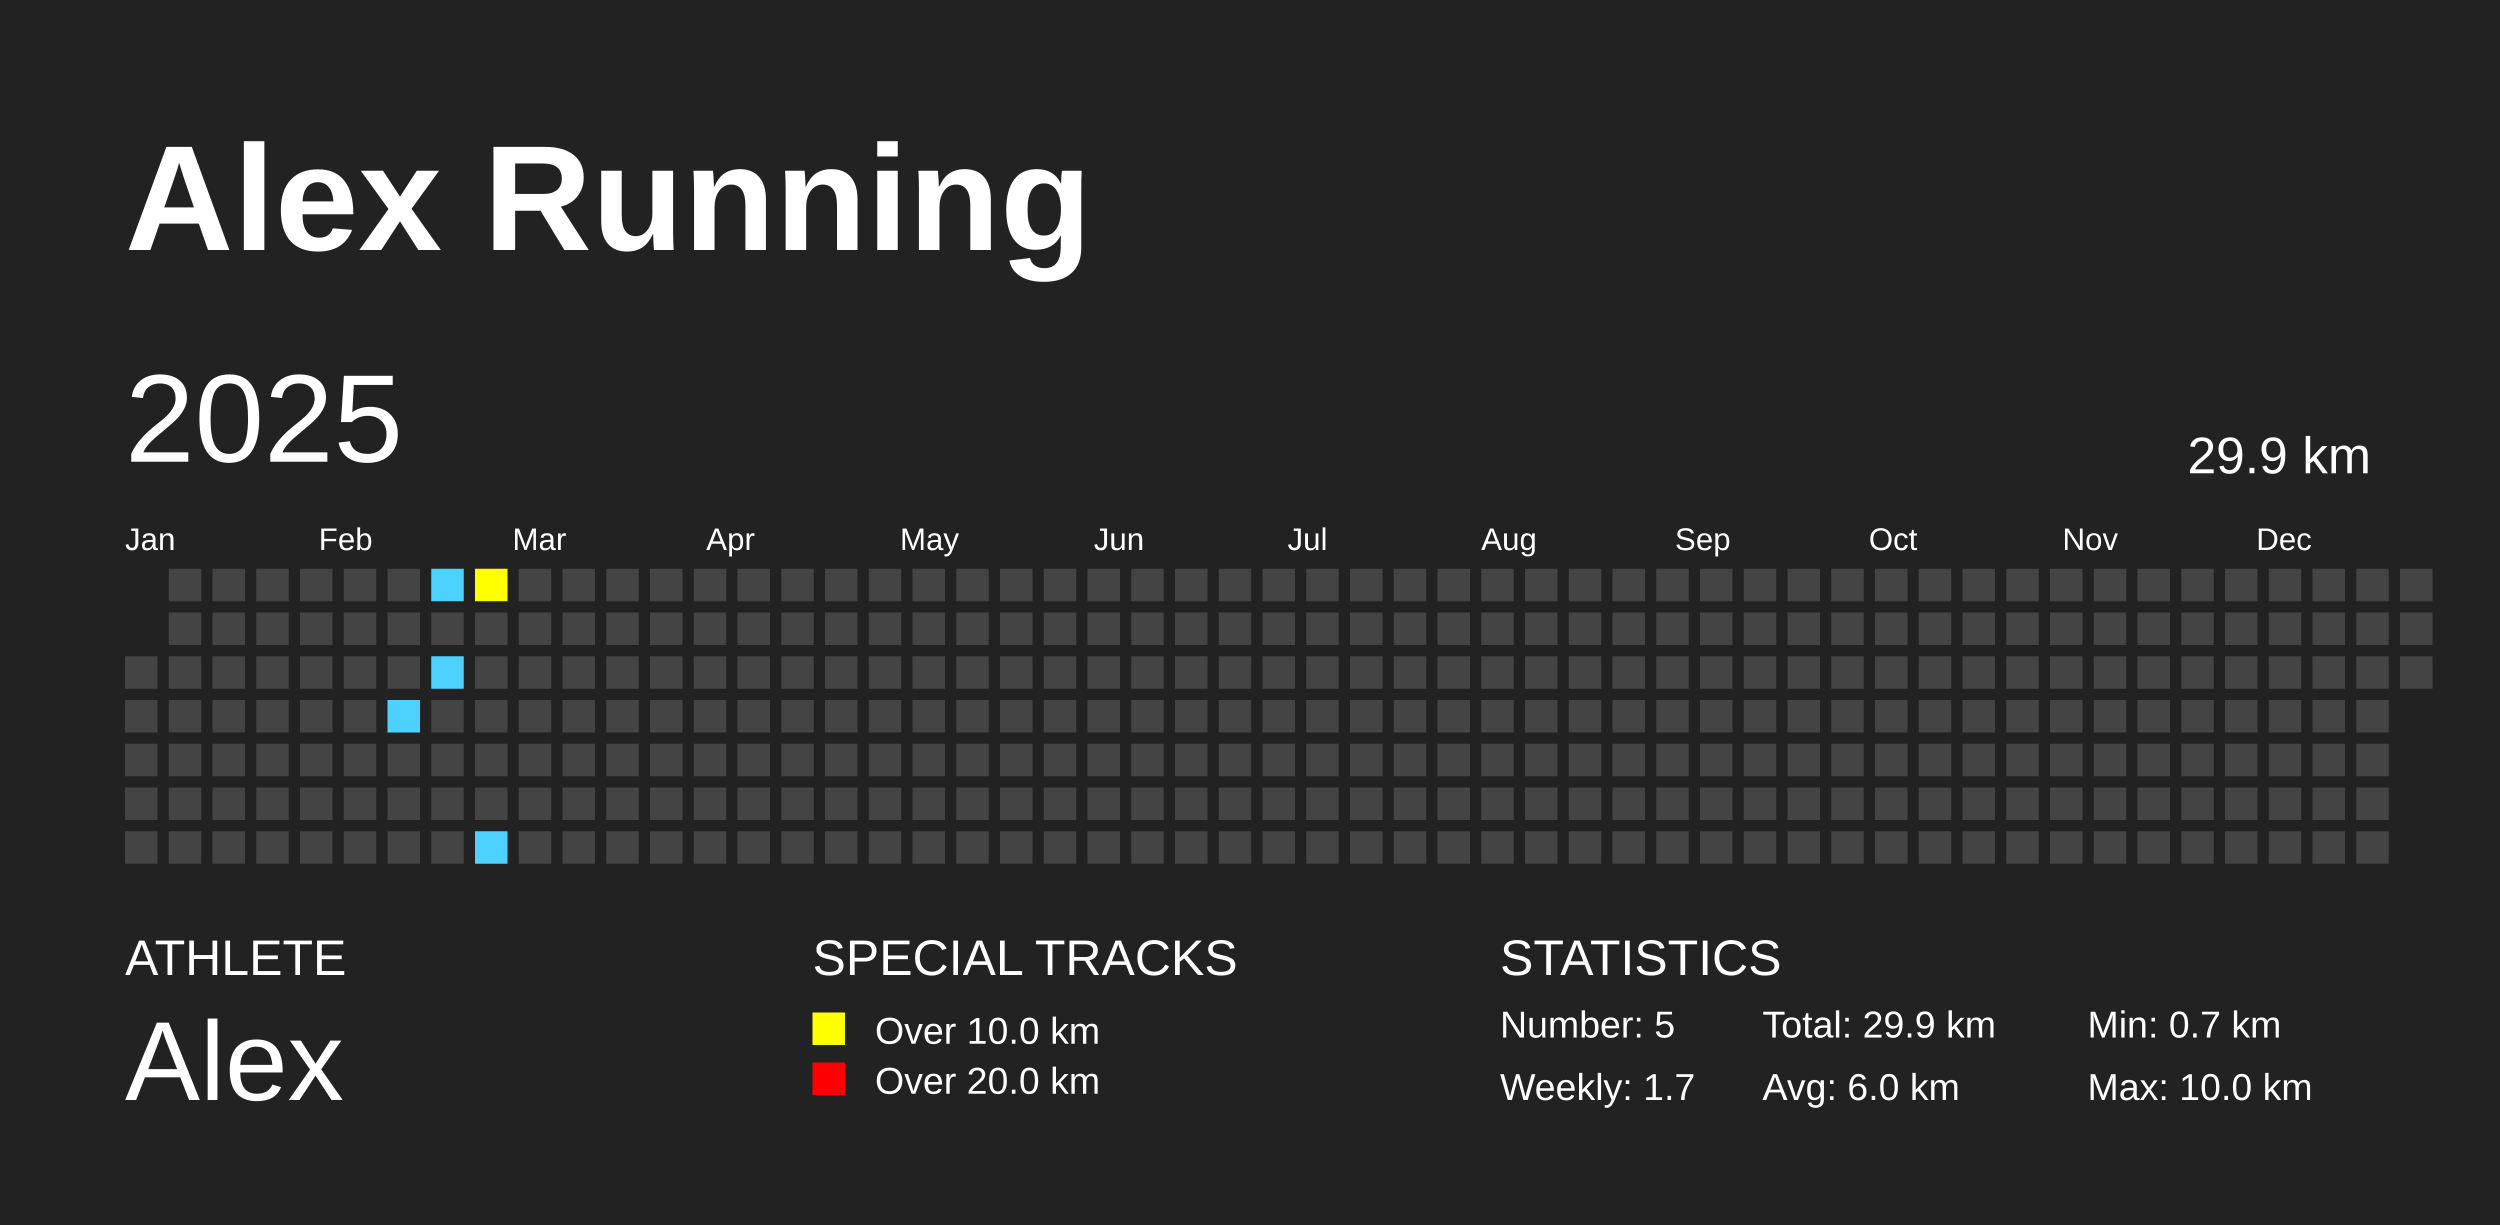
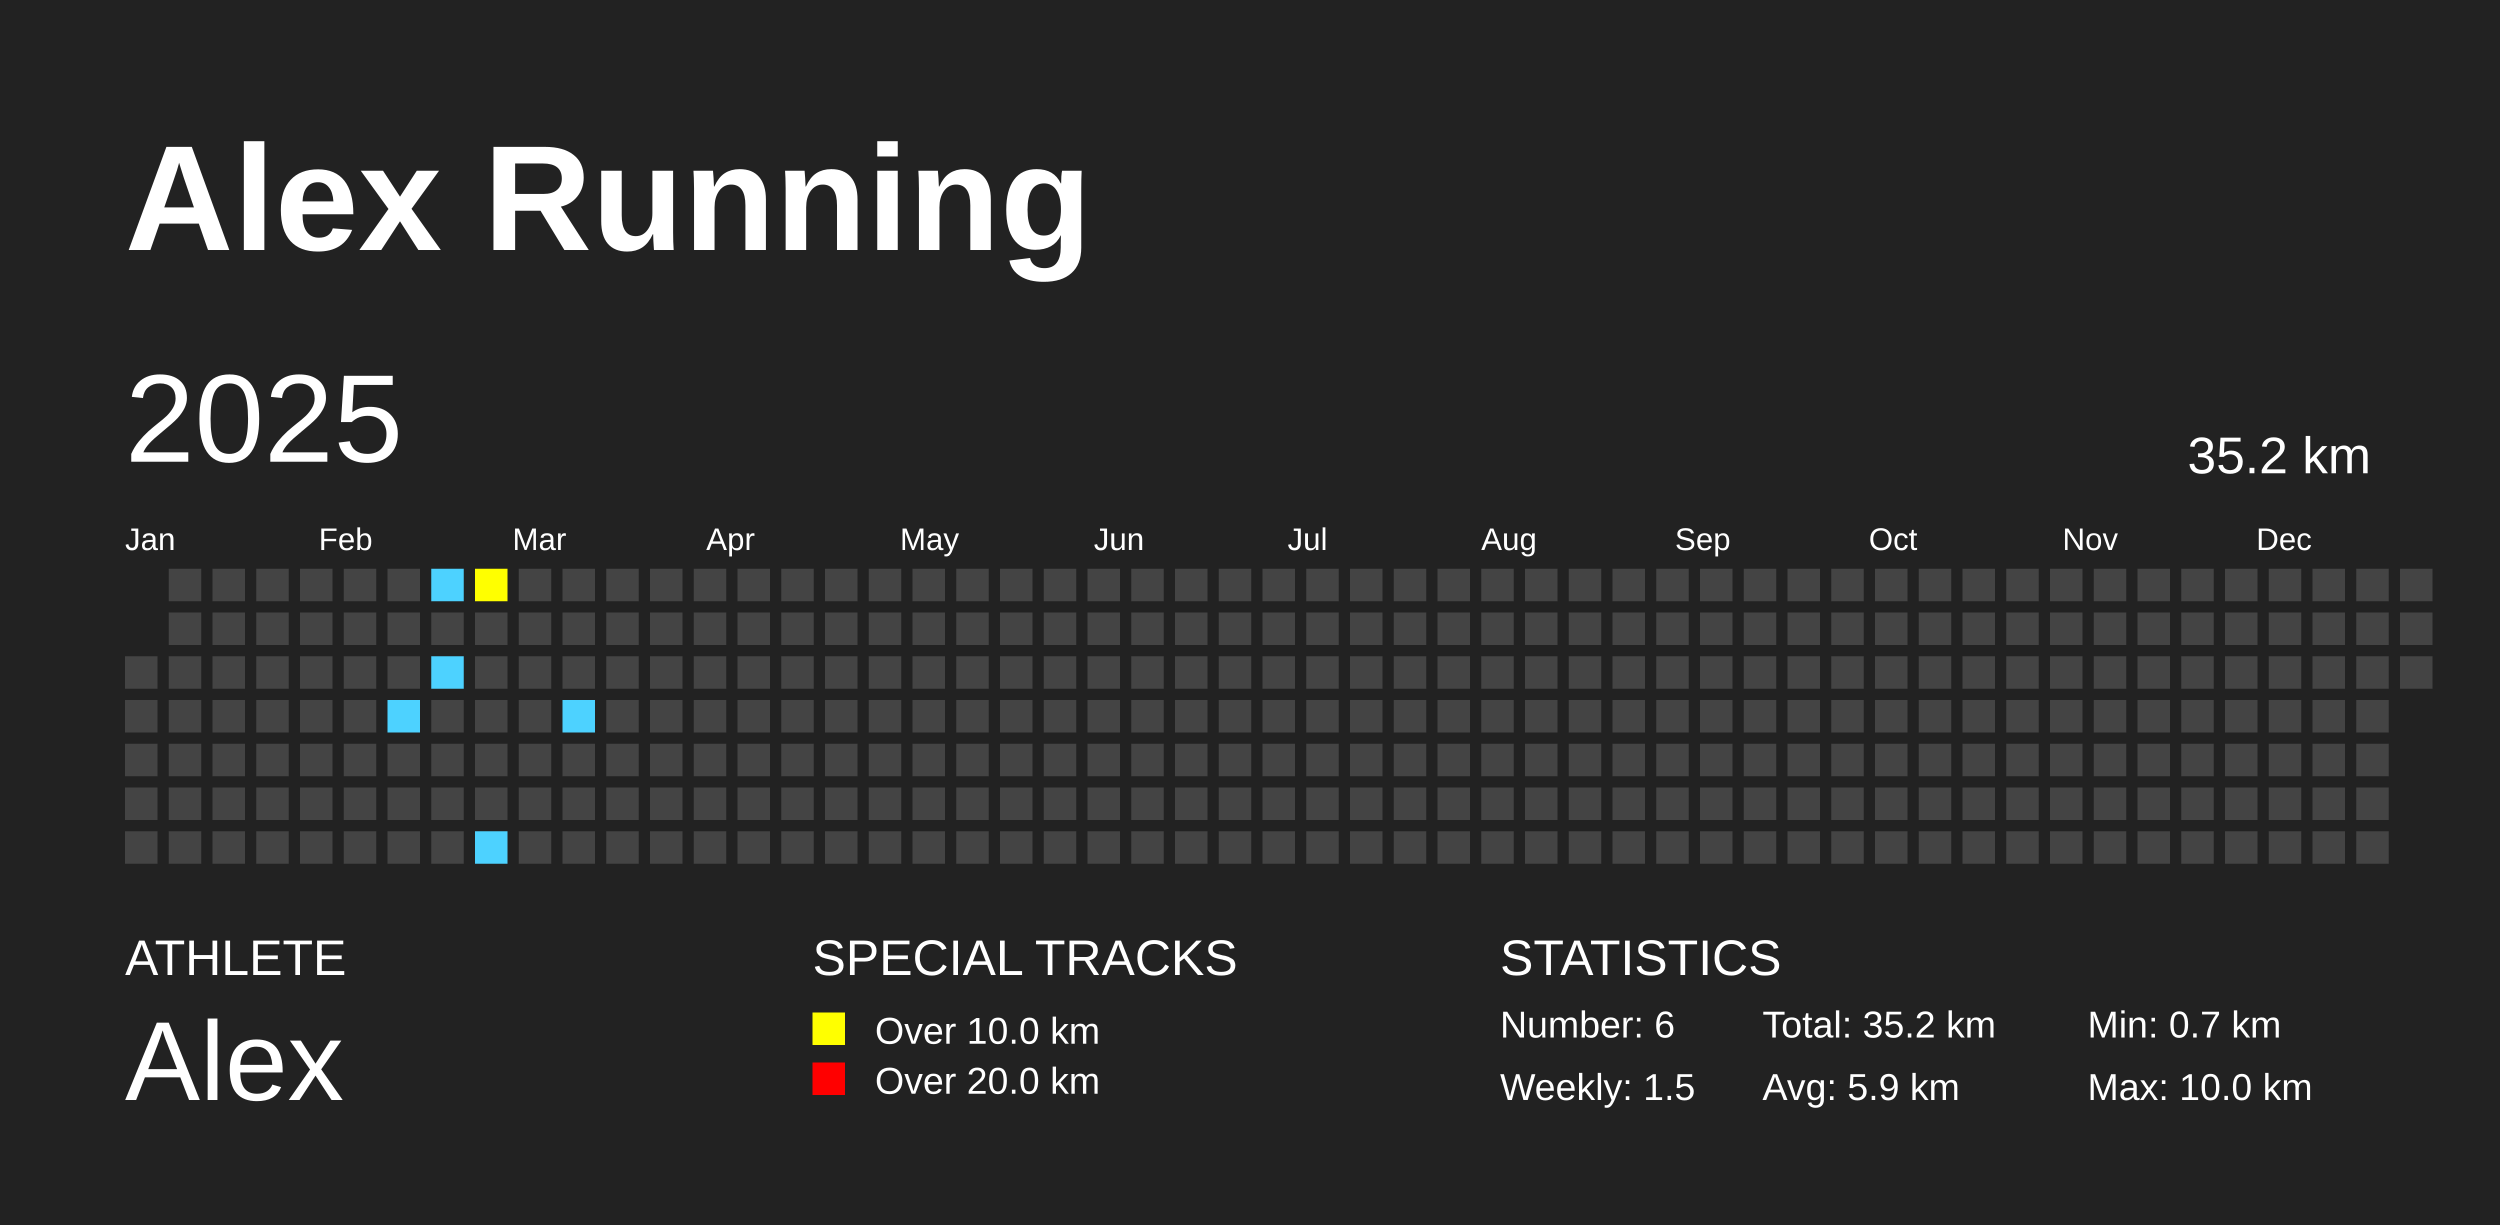
<svg xmlns="http://www.w3.org/2000/svg" baseProfile="full" height="98mm" version="1.1" viewBox="0,0,200,98" width="200mm">
  <defs />
  <rect fill="#222222" height="98" width="200" x="0" y="0" />
  <text fill="#FFFFFF" style="font-size:12px; font-family:Arial; font-weight:bold;" x="10" y="20">Alex Running</text>
  <text fill="#FFFFFF" style="font-size:4px; font-family:Arial" x="10" y="78">ATHLETE</text>
  <text fill="#FFFFFF" style="font-size:9px; font-family:Arial" x="10" y="88">Alex</text>
  <text fill="#FFFFFF" style="font-size:4px; font-family:Arial" x="65" y="78">SPECIAL TRACKS</text>
  <rect fill="yellow" height="2.6" width="2.6" x="65" y="81" />
  <text fill="#FFFFFF" style="font-size:3px; font-family:Arial" x="70" y="83.5">Over 10.0 km</text>
  <rect fill="red" height="2.6" width="2.6" x="65" y="85" />
  <text fill="#FFFFFF" style="font-size:3px; font-family:Arial" x="70" y="87.5">Over 20.0 km</text>
  <text fill="#FFFFFF" style="font-size:4px; font-family:Arial" x="120" y="78">STATISTICS</text>
-   <text fill="#FFFFFF" style="font-size:3px; font-family:Arial" x="120" y="83">Number: 5</text>
-   <text fill="#FFFFFF" style="font-size:3px; font-family:Arial" x="120" y="88">Weekly: 1.7</text>
-   <text fill="#FFFFFF" style="font-size:3px; font-family:Arial" x="141" y="83">Total: 29.9 km</text>
-   <text fill="#FFFFFF" style="font-size:3px; font-family:Arial" x="141" y="88">Avg: 6.0 km</text>
+   <text fill="#FFFFFF" style="font-size:3px; font-family:Arial" x="120" y="83">Number: 6</text>
+   <text fill="#FFFFFF" style="font-size:3px; font-family:Arial" x="120" y="88">Weekly: 1.5</text>
+   <text fill="#FFFFFF" style="font-size:3px; font-family:Arial" x="141" y="83">Total: 35.2 km</text>
+   <text fill="#FFFFFF" style="font-size:3px; font-family:Arial" x="141" y="88">Avg: 5.9 km</text>
  <text fill="#FFFFFF" style="font-size:3px; font-family:Arial" x="167" y="83">Min: 0.7 km</text>
  <text fill="#FFFFFF" style="font-size:3px; font-family:Arial" x="167" y="88">Max: 10.0 km</text>
  <text dominant-baseline="hanging" fill="#FFFFFF" style="font-size:10.0px; font-family:Arial;" x="10" y="30">2025</text>
-   <text dominant-baseline="hanging" fill="#FFFFFF" style="font-size:4.125px; font-family:Arial;" x="175" y="35">29.9 km</text>
+   <text dominant-baseline="hanging" fill="#FFFFFF" style="font-size:4.125px; font-family:Arial;" x="175" y="35">35.2 km</text>
  <text fill="#FFFFFF" style="font-size:2.5px; font-family:Arial" x="10.0" y="44">Jan</text>
  <text fill="#FFFFFF" style="font-size:2.5px; font-family:Arial" x="25.5" y="44">Feb</text>
  <text fill="#FFFFFF" style="font-size:2.5px; font-family:Arial" x="41.0" y="44">Mar</text>
  <text fill="#FFFFFF" style="font-size:2.5px; font-family:Arial" x="56.5" y="44">Apr</text>
  <text fill="#FFFFFF" style="font-size:2.5px; font-family:Arial" x="72.0" y="44">May</text>
  <text fill="#FFFFFF" style="font-size:2.5px; font-family:Arial" x="87.5" y="44">Jun</text>
  <text fill="#FFFFFF" style="font-size:2.5px; font-family:Arial" x="103.0" y="44">Jul</text>
  <text fill="#FFFFFF" style="font-size:2.5px; font-family:Arial" x="118.5" y="44">Aug</text>
  <text fill="#FFFFFF" style="font-size:2.5px; font-family:Arial" x="134.0" y="44">Sep</text>
  <text fill="#FFFFFF" style="font-size:2.5px; font-family:Arial" x="149.5" y="44">Oct</text>
  <text fill="#FFFFFF" style="font-size:2.5px; font-family:Arial" x="165.0" y="44">Nov</text>
  <text fill="#FFFFFF" style="font-size:2.5px; font-family:Arial" x="180.5" y="44">Dec</text>
  <rect fill="#444444" height="2.6" width="2.6" x="10.0" y="52.5" />
  <rect fill="#444444" height="2.6" width="2.6" x="10.0" y="56.0" />
  <rect fill="#444444" height="2.6" width="2.6" x="10.0" y="59.5" />
  <rect fill="#444444" height="2.6" width="2.6" x="10.0" y="63.0" />
  <rect fill="#444444" height="2.6" width="2.6" x="10.0" y="66.5" />
  <rect fill="#444444" height="2.6" width="2.6" x="13.5" y="45.5" />
  <rect fill="#444444" height="2.6" width="2.6" x="13.5" y="49.0" />
  <rect fill="#444444" height="2.6" width="2.6" x="13.5" y="52.5" />
  <rect fill="#444444" height="2.6" width="2.6" x="13.5" y="56.0" />
  <rect fill="#444444" height="2.6" width="2.6" x="13.5" y="59.5" />
  <rect fill="#444444" height="2.6" width="2.6" x="13.5" y="63.0" />
  <rect fill="#444444" height="2.6" width="2.6" x="13.5" y="66.5" />
  <rect fill="#444444" height="2.6" width="2.6" x="17.0" y="45.5" />
  <rect fill="#444444" height="2.6" width="2.6" x="17.0" y="49.0" />
  <rect fill="#444444" height="2.6" width="2.6" x="17.0" y="52.5" />
  <rect fill="#444444" height="2.6" width="2.6" x="17.0" y="56.0" />
  <rect fill="#444444" height="2.6" width="2.6" x="17.0" y="59.5" />
  <rect fill="#444444" height="2.6" width="2.6" x="17.0" y="63.0" />
  <rect fill="#444444" height="2.6" width="2.6" x="17.0" y="66.5" />
  <rect fill="#444444" height="2.6" width="2.6" x="20.5" y="45.5" />
  <rect fill="#444444" height="2.6" width="2.6" x="20.5" y="49.0" />
  <rect fill="#444444" height="2.6" width="2.6" x="20.5" y="52.5" />
  <rect fill="#444444" height="2.6" width="2.6" x="20.5" y="56.0" />
  <rect fill="#444444" height="2.6" width="2.6" x="20.5" y="59.5" />
  <rect fill="#444444" height="2.6" width="2.6" x="20.5" y="63.0" />
  <rect fill="#444444" height="2.6" width="2.6" x="20.5" y="66.5" />
  <rect fill="#444444" height="2.6" width="2.6" x="24.0" y="45.5" />
  <rect fill="#444444" height="2.6" width="2.6" x="24.0" y="49.0" />
  <rect fill="#444444" height="2.6" width="2.6" x="24.0" y="52.5" />
  <rect fill="#444444" height="2.6" width="2.6" x="24.0" y="56.0" />
  <rect fill="#444444" height="2.6" width="2.6" x="24.0" y="59.5" />
  <rect fill="#444444" height="2.6" width="2.6" x="24.0" y="63.0" />
  <rect fill="#444444" height="2.6" width="2.6" x="24.0" y="66.5" />
  <rect fill="#444444" height="2.6" width="2.6" x="27.5" y="45.5" />
  <rect fill="#444444" height="2.6" width="2.6" x="27.5" y="49.0" />
  <rect fill="#444444" height="2.6" width="2.6" x="27.5" y="52.5" />
  <rect fill="#444444" height="2.6" width="2.6" x="27.5" y="56.0" />
  <rect fill="#444444" height="2.6" width="2.6" x="27.5" y="59.5" />
  <rect fill="#444444" height="2.6" width="2.6" x="27.5" y="63.0" />
  <rect fill="#444444" height="2.6" width="2.6" x="27.5" y="66.5" />
  <rect fill="#444444" height="2.6" width="2.6" x="31.0" y="45.5" />
  <rect fill="#444444" height="2.6" width="2.6" x="31.0" y="49.0" />
  <rect fill="#444444" height="2.6" width="2.6" x="31.0" y="52.5" />
  <rect fill="#4DD2FF" height="2.6" width="2.6" x="31.0" y="56.0" />
  <rect fill="#444444" height="2.6" width="2.6" x="31.0" y="59.5" />
  <rect fill="#444444" height="2.6" width="2.6" x="31.0" y="63.0" />
  <rect fill="#444444" height="2.6" width="2.6" x="31.0" y="66.5" />
  <rect fill="#4DD2FF" height="2.6" width="2.6" x="34.5" y="45.5" />
  <rect fill="#444444" height="2.6" width="2.6" x="34.5" y="49.0" />
  <rect fill="#4DD2FF" height="2.6" width="2.6" x="34.5" y="52.5" />
  <rect fill="#444444" height="2.6" width="2.6" x="34.5" y="56.0" />
  <rect fill="#444444" height="2.6" width="2.6" x="34.5" y="59.5" />
  <rect fill="#444444" height="2.6" width="2.6" x="34.5" y="63.0" />
  <rect fill="#444444" height="2.6" width="2.6" x="34.5" y="66.5" />
  <rect fill="yellow" height="2.6" width="2.6" x="38.0" y="45.5" />
  <rect fill="#444444" height="2.6" width="2.6" x="38.0" y="49.0" />
  <rect fill="#444444" height="2.6" width="2.6" x="38.0" y="52.5" />
  <rect fill="#444444" height="2.6" width="2.6" x="38.0" y="56.0" />
  <rect fill="#444444" height="2.6" width="2.6" x="38.0" y="59.5" />
  <rect fill="#444444" height="2.6" width="2.6" x="38.0" y="63.0" />
  <rect fill="#4DD2FF" height="2.6" width="2.6" x="38.0" y="66.5" />
  <rect fill="#444444" height="2.6" width="2.6" x="41.5" y="45.5" />
  <rect fill="#444444" height="2.6" width="2.6" x="41.5" y="49.0" />
  <rect fill="#444444" height="2.6" width="2.6" x="41.5" y="52.5" />
  <rect fill="#444444" height="2.6" width="2.6" x="41.5" y="56.0" />
  <rect fill="#444444" height="2.6" width="2.6" x="41.5" y="59.5" />
  <rect fill="#444444" height="2.6" width="2.6" x="41.5" y="63.0" />
  <rect fill="#444444" height="2.6" width="2.6" x="41.5" y="66.5" />
  <rect fill="#444444" height="2.6" width="2.6" x="45.0" y="45.5" />
  <rect fill="#444444" height="2.6" width="2.6" x="45.0" y="49.0" />
  <rect fill="#444444" height="2.6" width="2.6" x="45.0" y="52.5" />
-   <rect fill="#444444" height="2.6" width="2.6" x="45.0" y="56.0" />
+   <rect fill="#4DD2FF" height="2.6" width="2.6" x="45.0" y="56.0" />
  <rect fill="#444444" height="2.6" width="2.6" x="45.0" y="59.5" />
  <rect fill="#444444" height="2.6" width="2.6" x="45.0" y="63.0" />
  <rect fill="#444444" height="2.6" width="2.6" x="45.0" y="66.5" />
  <rect fill="#444444" height="2.6" width="2.6" x="48.5" y="45.5" />
  <rect fill="#444444" height="2.6" width="2.6" x="48.5" y="49.0" />
  <rect fill="#444444" height="2.6" width="2.6" x="48.5" y="52.5" />
  <rect fill="#444444" height="2.6" width="2.6" x="48.5" y="56.0" />
  <rect fill="#444444" height="2.6" width="2.6" x="48.5" y="59.5" />
  <rect fill="#444444" height="2.6" width="2.6" x="48.5" y="63.0" />
  <rect fill="#444444" height="2.6" width="2.6" x="48.5" y="66.5" />
  <rect fill="#444444" height="2.6" width="2.6" x="52.0" y="45.5" />
  <rect fill="#444444" height="2.6" width="2.6" x="52.0" y="49.0" />
  <rect fill="#444444" height="2.6" width="2.6" x="52.0" y="52.5" />
  <rect fill="#444444" height="2.6" width="2.6" x="52.0" y="56.0" />
  <rect fill="#444444" height="2.6" width="2.6" x="52.0" y="59.5" />
  <rect fill="#444444" height="2.6" width="2.6" x="52.0" y="63.0" />
  <rect fill="#444444" height="2.6" width="2.6" x="52.0" y="66.5" />
  <rect fill="#444444" height="2.6" width="2.6" x="55.5" y="45.5" />
  <rect fill="#444444" height="2.6" width="2.6" x="55.5" y="49.0" />
  <rect fill="#444444" height="2.6" width="2.6" x="55.5" y="52.5" />
  <rect fill="#444444" height="2.6" width="2.6" x="55.5" y="56.0" />
  <rect fill="#444444" height="2.6" width="2.6" x="55.5" y="59.5" />
  <rect fill="#444444" height="2.6" width="2.6" x="55.5" y="63.0" />
  <rect fill="#444444" height="2.6" width="2.6" x="55.5" y="66.5" />
  <rect fill="#444444" height="2.6" width="2.6" x="59.0" y="45.5" />
  <rect fill="#444444" height="2.6" width="2.6" x="59.0" y="49.0" />
  <rect fill="#444444" height="2.6" width="2.6" x="59.0" y="52.5" />
  <rect fill="#444444" height="2.6" width="2.6" x="59.0" y="56.0" />
  <rect fill="#444444" height="2.6" width="2.6" x="59.0" y="59.5" />
  <rect fill="#444444" height="2.6" width="2.6" x="59.0" y="63.0" />
  <rect fill="#444444" height="2.6" width="2.6" x="59.0" y="66.5" />
  <rect fill="#444444" height="2.6" width="2.6" x="62.5" y="45.5" />
  <rect fill="#444444" height="2.6" width="2.6" x="62.5" y="49.0" />
  <rect fill="#444444" height="2.6" width="2.6" x="62.5" y="52.5" />
  <rect fill="#444444" height="2.6" width="2.6" x="62.5" y="56.0" />
  <rect fill="#444444" height="2.6" width="2.6" x="62.5" y="59.5" />
  <rect fill="#444444" height="2.6" width="2.6" x="62.5" y="63.0" />
  <rect fill="#444444" height="2.6" width="2.6" x="62.5" y="66.5" />
  <rect fill="#444444" height="2.6" width="2.6" x="66.0" y="45.5" />
  <rect fill="#444444" height="2.6" width="2.6" x="66.0" y="49.0" />
  <rect fill="#444444" height="2.6" width="2.6" x="66.0" y="52.5" />
  <rect fill="#444444" height="2.6" width="2.6" x="66.0" y="56.0" />
  <rect fill="#444444" height="2.6" width="2.6" x="66.0" y="59.5" />
  <rect fill="#444444" height="2.6" width="2.6" x="66.0" y="63.0" />
  <rect fill="#444444" height="2.6" width="2.6" x="66.0" y="66.5" />
  <rect fill="#444444" height="2.6" width="2.6" x="69.5" y="45.5" />
  <rect fill="#444444" height="2.6" width="2.6" x="69.5" y="49.0" />
  <rect fill="#444444" height="2.6" width="2.6" x="69.5" y="52.5" />
  <rect fill="#444444" height="2.6" width="2.6" x="69.5" y="56.0" />
  <rect fill="#444444" height="2.6" width="2.6" x="69.5" y="59.5" />
  <rect fill="#444444" height="2.6" width="2.6" x="69.5" y="63.0" />
  <rect fill="#444444" height="2.6" width="2.6" x="69.5" y="66.5" />
  <rect fill="#444444" height="2.6" width="2.6" x="73.0" y="45.5" />
  <rect fill="#444444" height="2.6" width="2.6" x="73.0" y="49.0" />
  <rect fill="#444444" height="2.6" width="2.6" x="73.0" y="52.5" />
  <rect fill="#444444" height="2.6" width="2.6" x="73.0" y="56.0" />
  <rect fill="#444444" height="2.6" width="2.6" x="73.0" y="59.5" />
  <rect fill="#444444" height="2.6" width="2.6" x="73.0" y="63.0" />
  <rect fill="#444444" height="2.6" width="2.6" x="73.0" y="66.5" />
  <rect fill="#444444" height="2.6" width="2.6" x="76.5" y="45.5" />
  <rect fill="#444444" height="2.6" width="2.6" x="76.5" y="49.0" />
  <rect fill="#444444" height="2.6" width="2.6" x="76.5" y="52.5" />
  <rect fill="#444444" height="2.6" width="2.6" x="76.5" y="56.0" />
  <rect fill="#444444" height="2.6" width="2.6" x="76.5" y="59.5" />
  <rect fill="#444444" height="2.6" width="2.6" x="76.5" y="63.0" />
  <rect fill="#444444" height="2.6" width="2.6" x="76.5" y="66.5" />
  <rect fill="#444444" height="2.6" width="2.6" x="80.0" y="45.5" />
  <rect fill="#444444" height="2.6" width="2.6" x="80.0" y="49.0" />
  <rect fill="#444444" height="2.6" width="2.6" x="80.0" y="52.5" />
  <rect fill="#444444" height="2.6" width="2.6" x="80.0" y="56.0" />
  <rect fill="#444444" height="2.6" width="2.6" x="80.0" y="59.5" />
  <rect fill="#444444" height="2.6" width="2.6" x="80.0" y="63.0" />
  <rect fill="#444444" height="2.6" width="2.6" x="80.0" y="66.5" />
  <rect fill="#444444" height="2.6" width="2.6" x="83.5" y="45.5" />
  <rect fill="#444444" height="2.6" width="2.6" x="83.5" y="49.0" />
  <rect fill="#444444" height="2.6" width="2.6" x="83.5" y="52.5" />
  <rect fill="#444444" height="2.6" width="2.6" x="83.5" y="56.0" />
  <rect fill="#444444" height="2.6" width="2.6" x="83.5" y="59.5" />
  <rect fill="#444444" height="2.6" width="2.6" x="83.5" y="63.0" />
  <rect fill="#444444" height="2.6" width="2.6" x="83.5" y="66.5" />
  <rect fill="#444444" height="2.6" width="2.6" x="87.0" y="45.5" />
  <rect fill="#444444" height="2.6" width="2.6" x="87.0" y="49.0" />
  <rect fill="#444444" height="2.6" width="2.6" x="87.0" y="52.5" />
  <rect fill="#444444" height="2.6" width="2.6" x="87.0" y="56.0" />
  <rect fill="#444444" height="2.6" width="2.6" x="87.0" y="59.5" />
  <rect fill="#444444" height="2.6" width="2.6" x="87.0" y="63.0" />
  <rect fill="#444444" height="2.6" width="2.6" x="87.0" y="66.5" />
  <rect fill="#444444" height="2.6" width="2.6" x="90.5" y="45.5" />
  <rect fill="#444444" height="2.6" width="2.6" x="90.5" y="49.0" />
  <rect fill="#444444" height="2.6" width="2.6" x="90.5" y="52.5" />
  <rect fill="#444444" height="2.6" width="2.6" x="90.5" y="56.0" />
  <rect fill="#444444" height="2.6" width="2.6" x="90.5" y="59.5" />
  <rect fill="#444444" height="2.6" width="2.6" x="90.5" y="63.0" />
  <rect fill="#444444" height="2.6" width="2.6" x="90.5" y="66.5" />
  <rect fill="#444444" height="2.6" width="2.6" x="94.0" y="45.5" />
  <rect fill="#444444" height="2.6" width="2.6" x="94.0" y="49.0" />
  <rect fill="#444444" height="2.6" width="2.6" x="94.0" y="52.5" />
  <rect fill="#444444" height="2.6" width="2.6" x="94.0" y="56.0" />
  <rect fill="#444444" height="2.6" width="2.6" x="94.0" y="59.5" />
  <rect fill="#444444" height="2.6" width="2.6" x="94.0" y="63.0" />
  <rect fill="#444444" height="2.6" width="2.6" x="94.0" y="66.5" />
  <rect fill="#444444" height="2.6" width="2.6" x="97.5" y="45.5" />
  <rect fill="#444444" height="2.6" width="2.6" x="97.5" y="49.0" />
  <rect fill="#444444" height="2.6" width="2.6" x="97.5" y="52.5" />
  <rect fill="#444444" height="2.6" width="2.6" x="97.5" y="56.0" />
  <rect fill="#444444" height="2.6" width="2.6" x="97.5" y="59.5" />
  <rect fill="#444444" height="2.6" width="2.6" x="97.5" y="63.0" />
  <rect fill="#444444" height="2.6" width="2.6" x="97.5" y="66.5" />
  <rect fill="#444444" height="2.6" width="2.6" x="101.0" y="45.5" />
  <rect fill="#444444" height="2.6" width="2.6" x="101.0" y="49.0" />
  <rect fill="#444444" height="2.6" width="2.6" x="101.0" y="52.5" />
  <rect fill="#444444" height="2.6" width="2.6" x="101.0" y="56.0" />
  <rect fill="#444444" height="2.6" width="2.6" x="101.0" y="59.5" />
  <rect fill="#444444" height="2.6" width="2.6" x="101.0" y="63.0" />
  <rect fill="#444444" height="2.6" width="2.6" x="101.0" y="66.5" />
  <rect fill="#444444" height="2.6" width="2.6" x="104.5" y="45.5" />
  <rect fill="#444444" height="2.6" width="2.6" x="104.5" y="49.0" />
  <rect fill="#444444" height="2.6" width="2.6" x="104.5" y="52.5" />
  <rect fill="#444444" height="2.6" width="2.6" x="104.5" y="56.0" />
  <rect fill="#444444" height="2.6" width="2.6" x="104.5" y="59.5" />
  <rect fill="#444444" height="2.6" width="2.6" x="104.5" y="63.0" />
  <rect fill="#444444" height="2.6" width="2.6" x="104.5" y="66.5" />
  <rect fill="#444444" height="2.6" width="2.6" x="108.0" y="45.5" />
  <rect fill="#444444" height="2.6" width="2.6" x="108.0" y="49.0" />
  <rect fill="#444444" height="2.6" width="2.6" x="108.0" y="52.5" />
  <rect fill="#444444" height="2.6" width="2.6" x="108.0" y="56.0" />
  <rect fill="#444444" height="2.6" width="2.6" x="108.0" y="59.5" />
  <rect fill="#444444" height="2.6" width="2.6" x="108.0" y="63.0" />
  <rect fill="#444444" height="2.6" width="2.6" x="108.0" y="66.5" />
  <rect fill="#444444" height="2.6" width="2.6" x="111.5" y="45.5" />
  <rect fill="#444444" height="2.6" width="2.6" x="111.5" y="49.0" />
  <rect fill="#444444" height="2.6" width="2.6" x="111.5" y="52.5" />
  <rect fill="#444444" height="2.6" width="2.6" x="111.5" y="56.0" />
  <rect fill="#444444" height="2.6" width="2.6" x="111.5" y="59.5" />
  <rect fill="#444444" height="2.6" width="2.6" x="111.5" y="63.0" />
  <rect fill="#444444" height="2.6" width="2.6" x="111.5" y="66.5" />
  <rect fill="#444444" height="2.6" width="2.6" x="115.0" y="45.5" />
  <rect fill="#444444" height="2.6" width="2.6" x="115.0" y="49.0" />
  <rect fill="#444444" height="2.6" width="2.6" x="115.0" y="52.5" />
  <rect fill="#444444" height="2.6" width="2.6" x="115.0" y="56.0" />
  <rect fill="#444444" height="2.6" width="2.6" x="115.0" y="59.5" />
  <rect fill="#444444" height="2.6" width="2.6" x="115.0" y="63.0" />
  <rect fill="#444444" height="2.6" width="2.6" x="115.0" y="66.5" />
  <rect fill="#444444" height="2.6" width="2.6" x="118.5" y="45.5" />
  <rect fill="#444444" height="2.6" width="2.6" x="118.5" y="49.0" />
  <rect fill="#444444" height="2.6" width="2.6" x="118.5" y="52.5" />
  <rect fill="#444444" height="2.6" width="2.6" x="118.5" y="56.0" />
  <rect fill="#444444" height="2.6" width="2.6" x="118.5" y="59.5" />
  <rect fill="#444444" height="2.6" width="2.6" x="118.5" y="63.0" />
  <rect fill="#444444" height="2.6" width="2.6" x="118.5" y="66.5" />
  <rect fill="#444444" height="2.6" width="2.6" x="122.0" y="45.5" />
  <rect fill="#444444" height="2.6" width="2.6" x="122.0" y="49.0" />
  <rect fill="#444444" height="2.6" width="2.6" x="122.0" y="52.5" />
  <rect fill="#444444" height="2.6" width="2.6" x="122.0" y="56.0" />
  <rect fill="#444444" height="2.6" width="2.6" x="122.0" y="59.5" />
  <rect fill="#444444" height="2.6" width="2.6" x="122.0" y="63.0" />
  <rect fill="#444444" height="2.6" width="2.6" x="122.0" y="66.5" />
  <rect fill="#444444" height="2.6" width="2.6" x="125.5" y="45.5" />
  <rect fill="#444444" height="2.6" width="2.6" x="125.5" y="49.0" />
  <rect fill="#444444" height="2.6" width="2.6" x="125.5" y="52.5" />
  <rect fill="#444444" height="2.6" width="2.6" x="125.5" y="56.0" />
  <rect fill="#444444" height="2.6" width="2.6" x="125.5" y="59.5" />
  <rect fill="#444444" height="2.6" width="2.6" x="125.5" y="63.0" />
  <rect fill="#444444" height="2.6" width="2.6" x="125.5" y="66.5" />
  <rect fill="#444444" height="2.6" width="2.6" x="129.0" y="45.5" />
  <rect fill="#444444" height="2.6" width="2.6" x="129.0" y="49.0" />
  <rect fill="#444444" height="2.6" width="2.6" x="129.0" y="52.5" />
  <rect fill="#444444" height="2.6" width="2.6" x="129.0" y="56.0" />
  <rect fill="#444444" height="2.6" width="2.6" x="129.0" y="59.5" />
  <rect fill="#444444" height="2.6" width="2.6" x="129.0" y="63.0" />
  <rect fill="#444444" height="2.6" width="2.6" x="129.0" y="66.5" />
  <rect fill="#444444" height="2.6" width="2.6" x="132.5" y="45.5" />
  <rect fill="#444444" height="2.6" width="2.6" x="132.5" y="49.0" />
  <rect fill="#444444" height="2.6" width="2.6" x="132.5" y="52.5" />
  <rect fill="#444444" height="2.6" width="2.6" x="132.5" y="56.0" />
  <rect fill="#444444" height="2.6" width="2.6" x="132.5" y="59.5" />
  <rect fill="#444444" height="2.6" width="2.6" x="132.5" y="63.0" />
  <rect fill="#444444" height="2.6" width="2.6" x="132.5" y="66.5" />
  <rect fill="#444444" height="2.6" width="2.6" x="136.0" y="45.5" />
  <rect fill="#444444" height="2.6" width="2.6" x="136.0" y="49.0" />
  <rect fill="#444444" height="2.6" width="2.6" x="136.0" y="52.5" />
  <rect fill="#444444" height="2.6" width="2.6" x="136.0" y="56.0" />
  <rect fill="#444444" height="2.6" width="2.6" x="136.0" y="59.5" />
  <rect fill="#444444" height="2.6" width="2.6" x="136.0" y="63.0" />
  <rect fill="#444444" height="2.6" width="2.6" x="136.0" y="66.5" />
  <rect fill="#444444" height="2.6" width="2.6" x="139.5" y="45.5" />
  <rect fill="#444444" height="2.6" width="2.6" x="139.5" y="49.0" />
  <rect fill="#444444" height="2.6" width="2.6" x="139.5" y="52.5" />
  <rect fill="#444444" height="2.6" width="2.6" x="139.5" y="56.0" />
  <rect fill="#444444" height="2.6" width="2.6" x="139.5" y="59.5" />
  <rect fill="#444444" height="2.6" width="2.6" x="139.5" y="63.0" />
  <rect fill="#444444" height="2.6" width="2.6" x="139.5" y="66.5" />
  <rect fill="#444444" height="2.6" width="2.6" x="143.0" y="45.5" />
  <rect fill="#444444" height="2.6" width="2.6" x="143.0" y="49.0" />
  <rect fill="#444444" height="2.6" width="2.6" x="143.0" y="52.5" />
  <rect fill="#444444" height="2.6" width="2.6" x="143.0" y="56.0" />
  <rect fill="#444444" height="2.6" width="2.6" x="143.0" y="59.5" />
  <rect fill="#444444" height="2.6" width="2.6" x="143.0" y="63.0" />
  <rect fill="#444444" height="2.6" width="2.6" x="143.0" y="66.5" />
  <rect fill="#444444" height="2.6" width="2.6" x="146.5" y="45.5" />
  <rect fill="#444444" height="2.6" width="2.6" x="146.5" y="49.0" />
  <rect fill="#444444" height="2.6" width="2.6" x="146.5" y="52.5" />
  <rect fill="#444444" height="2.6" width="2.6" x="146.5" y="56.0" />
  <rect fill="#444444" height="2.6" width="2.6" x="146.5" y="59.5" />
  <rect fill="#444444" height="2.6" width="2.6" x="146.5" y="63.0" />
  <rect fill="#444444" height="2.6" width="2.6" x="146.5" y="66.5" />
  <rect fill="#444444" height="2.6" width="2.6" x="150.0" y="45.5" />
  <rect fill="#444444" height="2.6" width="2.6" x="150.0" y="49.0" />
  <rect fill="#444444" height="2.6" width="2.6" x="150.0" y="52.5" />
  <rect fill="#444444" height="2.6" width="2.6" x="150.0" y="56.0" />
  <rect fill="#444444" height="2.6" width="2.6" x="150.0" y="59.5" />
  <rect fill="#444444" height="2.6" width="2.6" x="150.0" y="63.0" />
  <rect fill="#444444" height="2.6" width="2.6" x="150.0" y="66.5" />
  <rect fill="#444444" height="2.6" width="2.6" x="153.5" y="45.5" />
  <rect fill="#444444" height="2.6" width="2.6" x="153.5" y="49.0" />
  <rect fill="#444444" height="2.6" width="2.6" x="153.5" y="52.5" />
  <rect fill="#444444" height="2.6" width="2.6" x="153.5" y="56.0" />
  <rect fill="#444444" height="2.6" width="2.6" x="153.5" y="59.5" />
  <rect fill="#444444" height="2.6" width="2.6" x="153.5" y="63.0" />
  <rect fill="#444444" height="2.6" width="2.6" x="153.5" y="66.5" />
  <rect fill="#444444" height="2.6" width="2.6" x="157.0" y="45.5" />
  <rect fill="#444444" height="2.6" width="2.6" x="157.0" y="49.0" />
  <rect fill="#444444" height="2.6" width="2.6" x="157.0" y="52.5" />
  <rect fill="#444444" height="2.6" width="2.6" x="157.0" y="56.0" />
  <rect fill="#444444" height="2.6" width="2.6" x="157.0" y="59.5" />
  <rect fill="#444444" height="2.6" width="2.6" x="157.0" y="63.0" />
  <rect fill="#444444" height="2.6" width="2.6" x="157.0" y="66.5" />
  <rect fill="#444444" height="2.6" width="2.6" x="160.5" y="45.5" />
  <rect fill="#444444" height="2.6" width="2.6" x="160.5" y="49.0" />
  <rect fill="#444444" height="2.6" width="2.6" x="160.5" y="52.5" />
  <rect fill="#444444" height="2.6" width="2.6" x="160.5" y="56.0" />
  <rect fill="#444444" height="2.6" width="2.6" x="160.5" y="59.5" />
  <rect fill="#444444" height="2.6" width="2.6" x="160.5" y="63.0" />
  <rect fill="#444444" height="2.6" width="2.6" x="160.5" y="66.5" />
  <rect fill="#444444" height="2.6" width="2.6" x="164.0" y="45.5" />
  <rect fill="#444444" height="2.6" width="2.6" x="164.0" y="49.0" />
  <rect fill="#444444" height="2.6" width="2.6" x="164.0" y="52.5" />
  <rect fill="#444444" height="2.6" width="2.6" x="164.0" y="56.0" />
  <rect fill="#444444" height="2.6" width="2.6" x="164.0" y="59.5" />
  <rect fill="#444444" height="2.6" width="2.6" x="164.0" y="63.0" />
  <rect fill="#444444" height="2.6" width="2.6" x="164.0" y="66.5" />
  <rect fill="#444444" height="2.6" width="2.6" x="167.5" y="45.5" />
  <rect fill="#444444" height="2.6" width="2.6" x="167.5" y="49.0" />
  <rect fill="#444444" height="2.6" width="2.6" x="167.5" y="52.5" />
  <rect fill="#444444" height="2.6" width="2.6" x="167.5" y="56.0" />
  <rect fill="#444444" height="2.6" width="2.6" x="167.5" y="59.5" />
  <rect fill="#444444" height="2.6" width="2.6" x="167.5" y="63.0" />
  <rect fill="#444444" height="2.6" width="2.6" x="167.5" y="66.5" />
  <rect fill="#444444" height="2.6" width="2.6" x="171.0" y="45.5" />
  <rect fill="#444444" height="2.6" width="2.6" x="171.0" y="49.0" />
  <rect fill="#444444" height="2.6" width="2.6" x="171.0" y="52.5" />
  <rect fill="#444444" height="2.6" width="2.6" x="171.0" y="56.0" />
  <rect fill="#444444" height="2.6" width="2.6" x="171.0" y="59.5" />
  <rect fill="#444444" height="2.6" width="2.6" x="171.0" y="63.0" />
  <rect fill="#444444" height="2.6" width="2.6" x="171.0" y="66.5" />
  <rect fill="#444444" height="2.6" width="2.6" x="174.5" y="45.5" />
  <rect fill="#444444" height="2.6" width="2.6" x="174.5" y="49.0" />
  <rect fill="#444444" height="2.6" width="2.6" x="174.5" y="52.5" />
  <rect fill="#444444" height="2.6" width="2.6" x="174.5" y="56.0" />
  <rect fill="#444444" height="2.6" width="2.6" x="174.5" y="59.5" />
  <rect fill="#444444" height="2.6" width="2.6" x="174.5" y="63.0" />
  <rect fill="#444444" height="2.6" width="2.6" x="174.5" y="66.5" />
  <rect fill="#444444" height="2.6" width="2.6" x="178.0" y="45.5" />
  <rect fill="#444444" height="2.6" width="2.6" x="178.0" y="49.0" />
  <rect fill="#444444" height="2.6" width="2.6" x="178.0" y="52.5" />
  <rect fill="#444444" height="2.6" width="2.6" x="178.0" y="56.0" />
  <rect fill="#444444" height="2.6" width="2.6" x="178.0" y="59.5" />
  <rect fill="#444444" height="2.6" width="2.6" x="178.0" y="63.0" />
  <rect fill="#444444" height="2.6" width="2.6" x="178.0" y="66.5" />
  <rect fill="#444444" height="2.6" width="2.6" x="181.5" y="45.5" />
  <rect fill="#444444" height="2.6" width="2.6" x="181.5" y="49.0" />
  <rect fill="#444444" height="2.6" width="2.6" x="181.5" y="52.5" />
  <rect fill="#444444" height="2.6" width="2.6" x="181.5" y="56.0" />
  <rect fill="#444444" height="2.6" width="2.6" x="181.5" y="59.5" />
  <rect fill="#444444" height="2.6" width="2.6" x="181.5" y="63.0" />
  <rect fill="#444444" height="2.6" width="2.6" x="181.5" y="66.5" />
  <rect fill="#444444" height="2.6" width="2.6" x="185.0" y="45.5" />
  <rect fill="#444444" height="2.6" width="2.6" x="185.0" y="49.0" />
  <rect fill="#444444" height="2.6" width="2.6" x="185.0" y="52.5" />
  <rect fill="#444444" height="2.6" width="2.6" x="185.0" y="56.0" />
  <rect fill="#444444" height="2.6" width="2.6" x="185.0" y="59.5" />
  <rect fill="#444444" height="2.6" width="2.6" x="185.0" y="63.0" />
  <rect fill="#444444" height="2.6" width="2.6" x="185.0" y="66.5" />
  <rect fill="#444444" height="2.6" width="2.6" x="188.5" y="45.5" />
  <rect fill="#444444" height="2.6" width="2.6" x="188.5" y="49.0" />
  <rect fill="#444444" height="2.6" width="2.6" x="188.5" y="52.5" />
  <rect fill="#444444" height="2.6" width="2.6" x="188.5" y="56.0" />
  <rect fill="#444444" height="2.6" width="2.6" x="188.5" y="59.5" />
  <rect fill="#444444" height="2.6" width="2.6" x="188.5" y="63.0" />
  <rect fill="#444444" height="2.6" width="2.6" x="188.5" y="66.5" />
  <rect fill="#444444" height="2.6" width="2.6" x="192.0" y="45.5" />
  <rect fill="#444444" height="2.6" width="2.6" x="192.0" y="49.0" />
  <rect fill="#444444" height="2.6" width="2.6" x="192.0" y="52.5" />
</svg>
